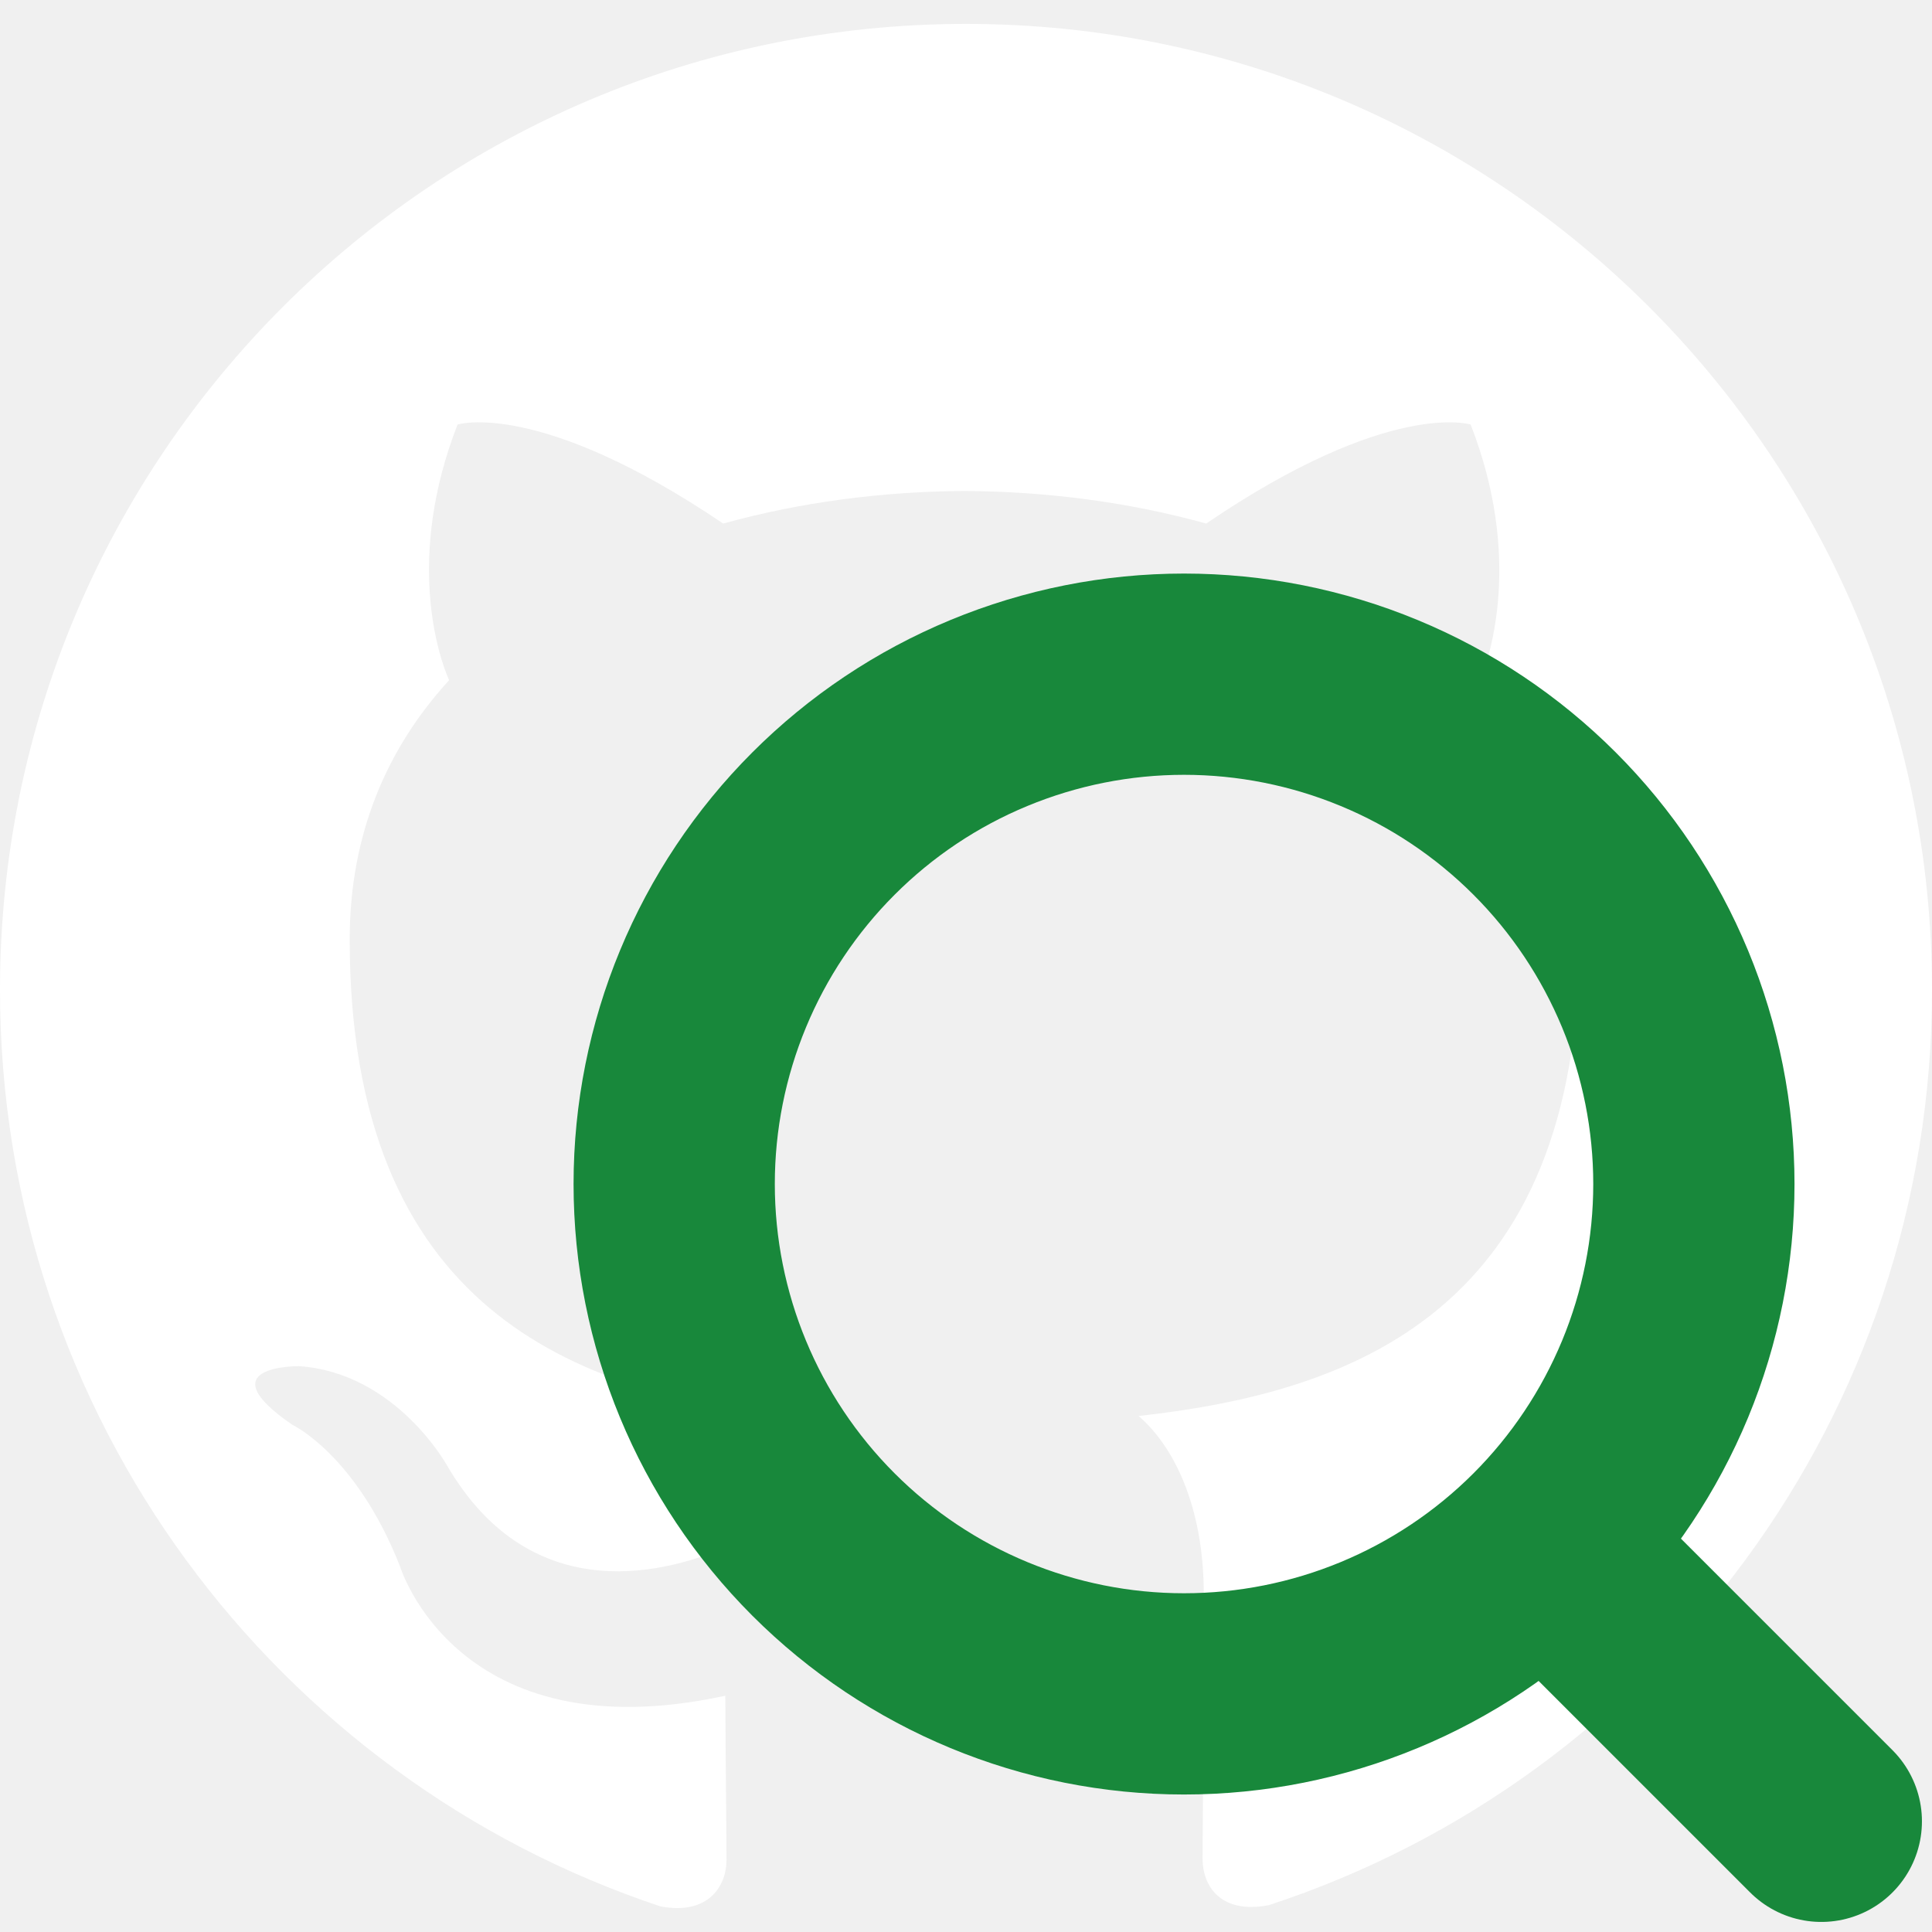
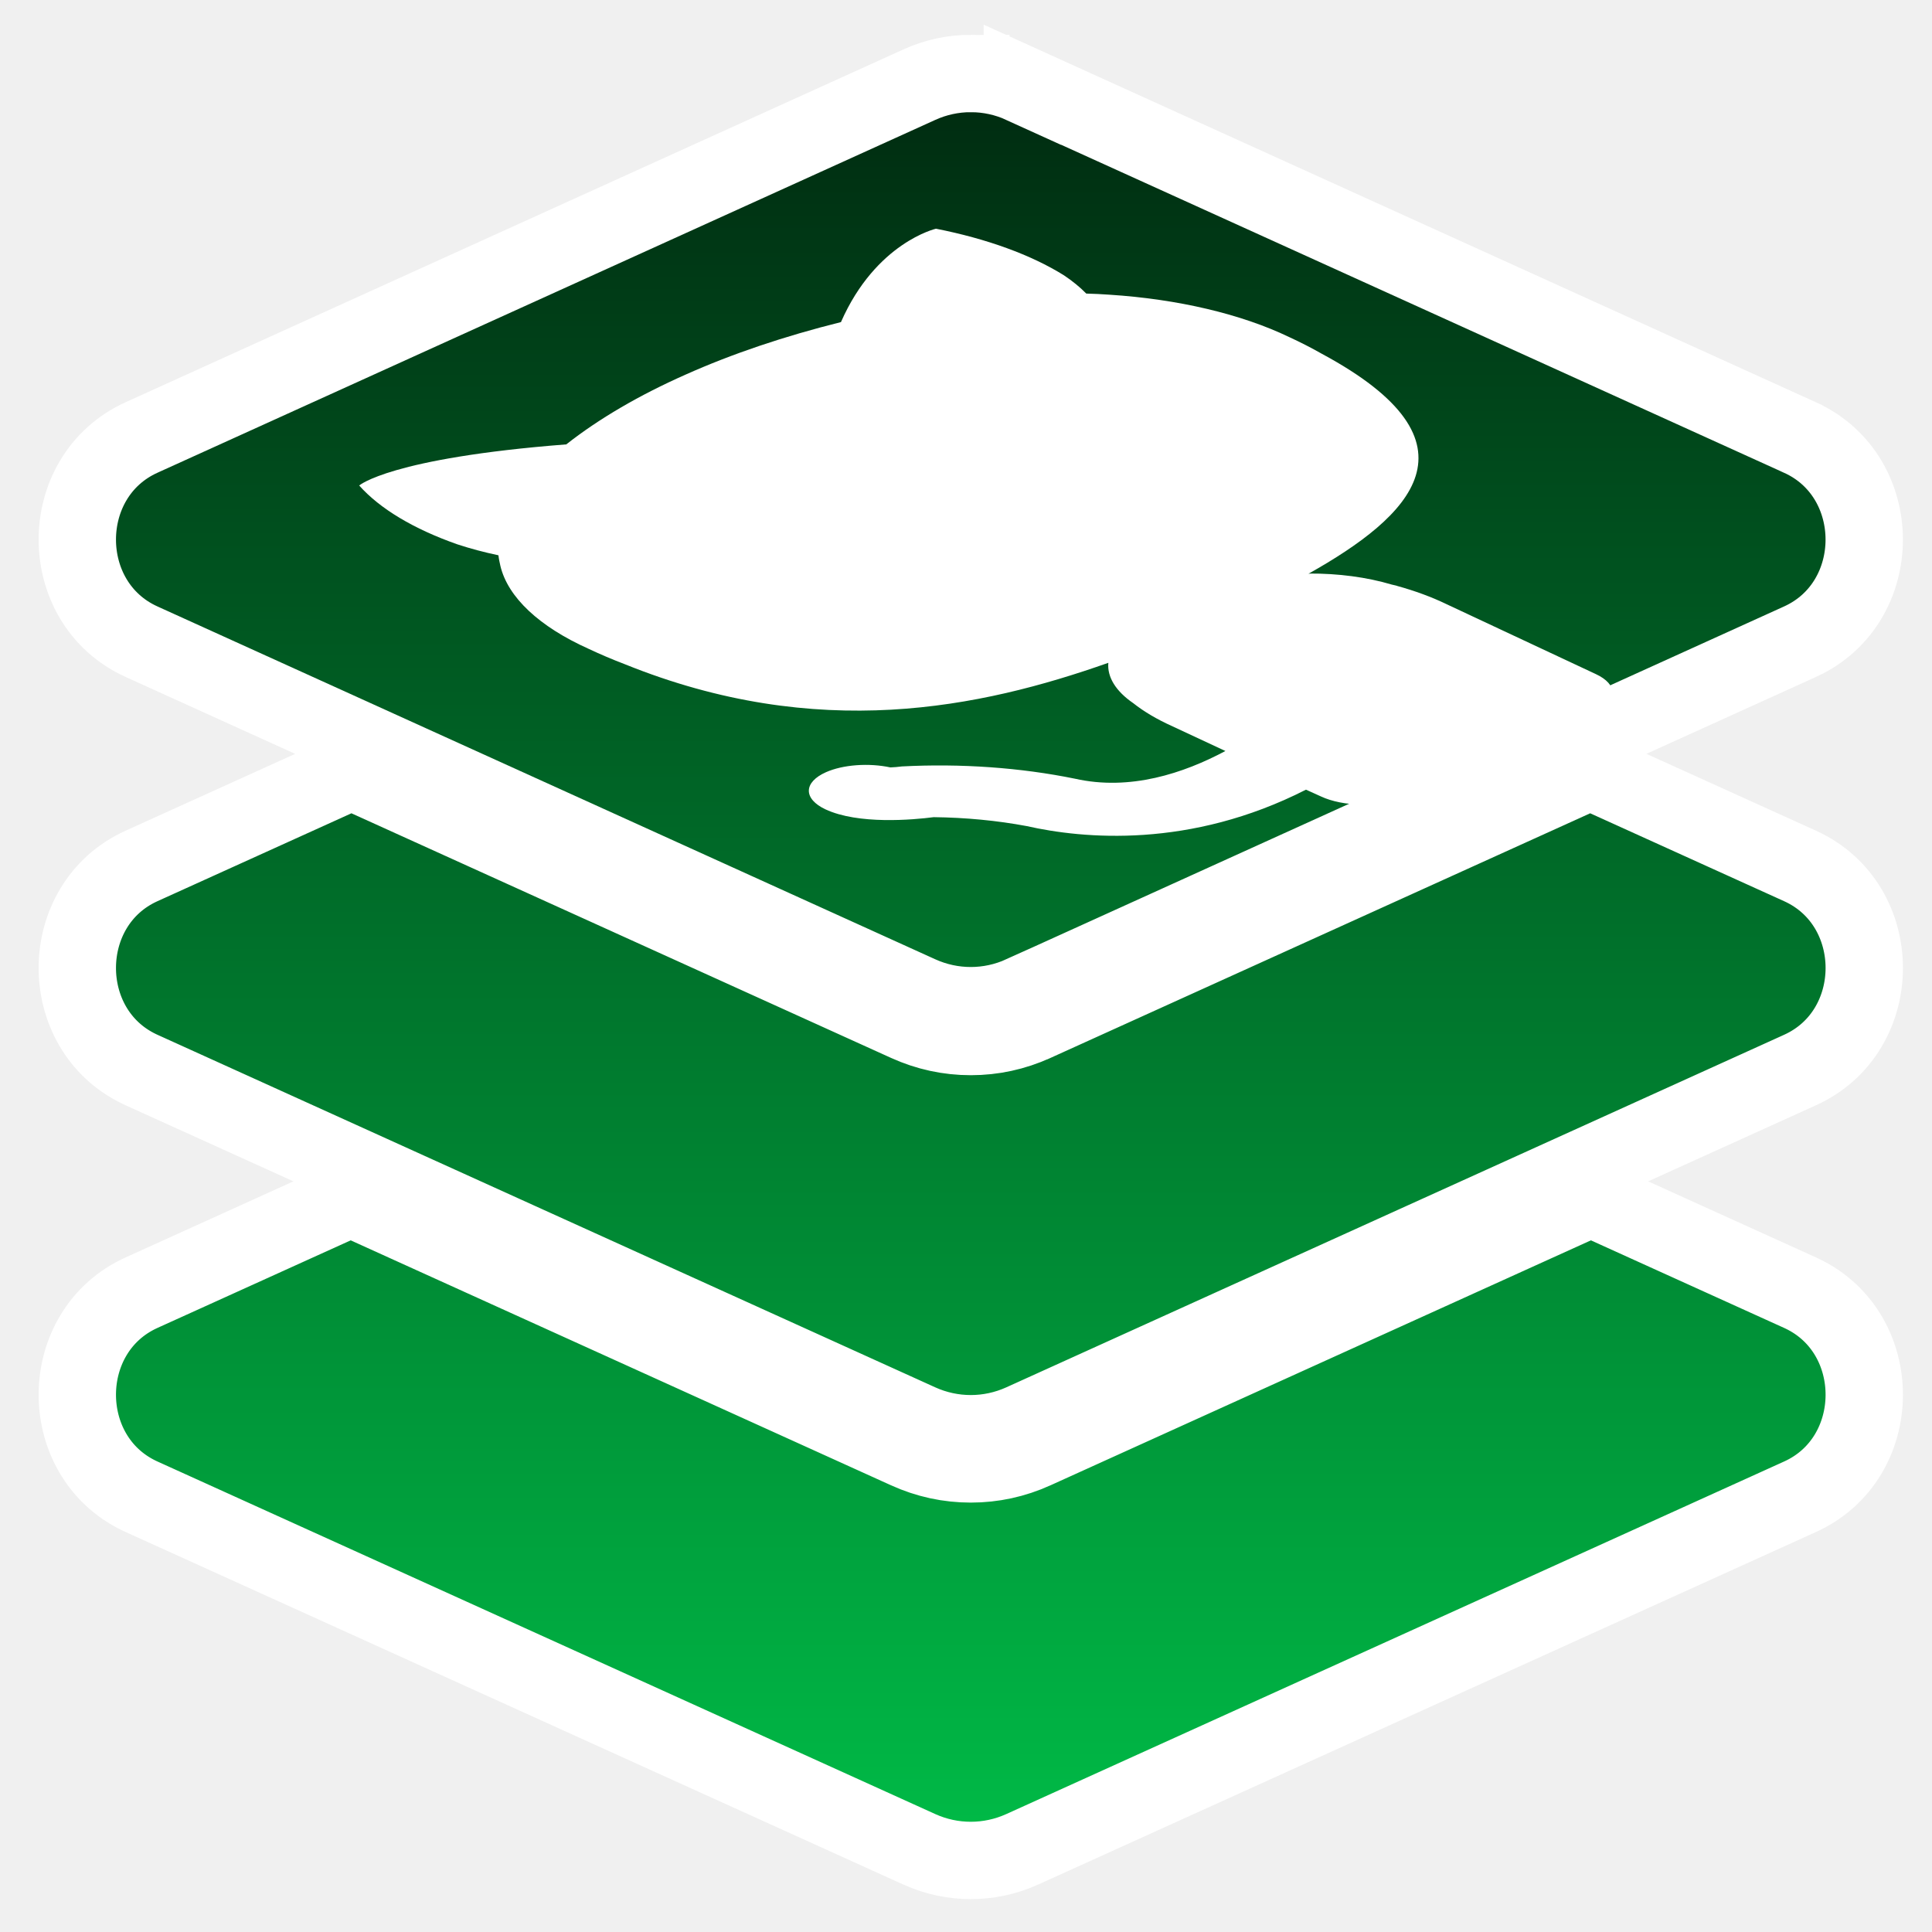
- <svg xmlns="http://www.w3.org/2000/svg" width="24" height="24" viewBox="0 0 24 24" fill="none">
-   <g clip-path="url(#clip0_0_3)">
-     <path d="M12 0.297C5.37 0.297 0 5.67 0 12.297C0 17.6 3.438 22.097 8.205 23.682C8.805 23.795 9.025 23.424 9.025 23.105C9.025 22.82 9.015 22.065 9.01 21.065C5.672 21.789 4.968 19.455 4.968 19.455C4.422 18.07 3.633 17.7 3.633 17.7C2.546 16.956 3.717 16.971 3.717 16.971C4.922 17.055 5.555 18.207 5.555 18.207C6.625 20.042 8.364 19.512 9.05 19.205C9.158 18.429 9.467 17.9 9.81 17.6C7.145 17.3 4.344 16.268 4.344 11.67C4.344 10.36 4.809 9.29 5.579 8.45C5.444 8.147 5.039 6.927 5.684 5.274C5.684 5.274 6.689 4.952 8.984 6.504C9.944 6.237 10.964 6.105 11.984 6.099C13.004 6.105 14.024 6.237 14.984 6.504C17.264 4.952 18.269 5.274 18.269 5.274C18.914 6.927 18.509 8.147 18.389 8.45C19.154 9.29 19.619 10.36 19.619 11.67C19.619 16.28 16.814 17.295 14.144 17.59C14.564 17.95 14.954 18.686 14.954 19.81C14.954 21.416 14.939 22.706 14.939 23.096C14.939 23.411 15.149 23.786 15.764 23.666C20.565 22.092 24 17.592 24 12.297C24 5.67 18.627 0.297 12 0.297Z" fill="white" />
-     <path d="M22.625 22.625L19.187 19.187M19.187 19.187C19.775 18.599 20.241 17.901 20.56 17.132C20.878 16.364 21.042 15.54 21.042 14.708C21.042 13.877 20.878 13.053 20.56 12.285C20.241 11.516 19.775 10.818 19.187 10.23C18.599 9.642 17.901 9.175 17.132 8.857C16.364 8.539 15.54 8.375 14.708 8.375C13.877 8.375 13.053 8.539 12.285 8.857C11.516 9.175 10.818 9.642 10.23 10.23C9.042 11.418 8.375 13.029 8.375 14.708C8.375 16.388 9.042 17.999 10.23 19.187C11.418 20.375 13.029 21.042 14.708 21.042C16.388 21.042 17.999 20.375 19.187 19.187Z" stroke="#18883B" stroke-width="2.5" stroke-linecap="round" stroke-linejoin="round" />
+ <svg xmlns="http://www.w3.org/2000/svg" width="999" height="999" fill="none" viewBox="0 0 999 999">
+   <g clip-path="url(#a)">
+     <path fill="url(#b)" stroke="#fff" stroke-width="40" d="m830.885 623.144 99.914 45.287 1.029.478c43.202 20.587 42.859 85.128-1.029 105.017L528.602 956.229l-.005.003c-16.985 7.693-36.277 7.694-53.262 0l-.005-.003L73.15 773.926l-1.029-.479c-43.202-20.587-42.859-85.128 1.03-105.016l99.931-45.288 8.257-3.741 8.257 3.742L469.037 749.82h-.001c10.494 4.755 21.528 7.143 32.939 7.143 11.416 0 22.464-2.391 32.931-7.14l.007-.003 279.458-126.676 8.257-3.743zm-.379-220.824 100.293 45.459c44.234 20.046 44.234 85.45 0 105.495L528.602 735.578l-.005.003c-16.986 7.693-36.277 7.693-53.262 0l-.005-.003L73.15 553.274l-1.029-.478c-43.202-20.587-42.86-85.128 1.028-105.017l100.313-45.459 8.257-3.742 8.257 3.743 279.057 126.501c10.495 4.755 21.53 7.144 32.942 7.144 11.416 0 22.464-2.391 32.931-7.14l.007-.002L813.992 402.32l8.257-3.742zM501.983 38.002a64.2 64.2 0 0 1 26.642 5.79l.001-.001L930.79 226.25l.001.001c44.222 20.067 44.222 85.471 0 105.538l-.002.001-402.182 182.443-.001-.001c-16.991 7.717-36.291 7.717-53.282 0L73.144 331.791l-.003-.001c-44.222-20.067-44.222-85.489 0-105.556l.003-.001L475.342 43.791a64.2 64.2 0 0 1 26.641-5.79Z" />
+     <g clip-path="url(#c)">
+       <path fill="#fff" d="M573.703 152.385a260 260 0 0 0-12.013-.585c-3.217-3.287-7.07-6.44-11.514-9.421-16.971-10.586-39.851-18.921-66.205-24.119 0 0-31.057 7.128-49.127 48.287-29.416 7.336-56.449 16.474-80.358 27.164-24.07 10.678-44.814 22.812-61.67 36.071-91.146 7.084-107.084 21.262-107.084 21.262 10.667 11.999 28.205 22.51 50.759 30.422 6.67 2.196 13.786 4.093 21.246 5.663.195 1.827.6 3.752 1.006 5.485 3.861 16.198 19.985 31.36 45.59 42.869a269 269 0 0 0 18.696 7.946c99.799 40.363 183.869 22.648 250.067-.7-.648 7.369 3.867 14.677 12.891 20.867 5.494 4.361 12.271 8.365 20.137 11.898l27.508 12.828c-21.585 11.525-49.307 20.747-77.8 14.33-28.149-5.749-59.073-7.941-89.49-6.345a62 62 0 0 1-5.95.506c-5.484-1.174-11.594-1.568-17.526-1.131s-11.406 1.685-15.703 3.579l-.106.047c-5.596 2.492-8.766 5.906-8.817 9.498s3.021 7.068 8.544 9.669c16.988 7.98 45.221 5.459 56.007 4.064 16.465.182 32.761 1.745 48.075 4.609 29.186 6.586 84.382 11.776 144.423-18.822l2.101.94 5.712 2.587c5.569 2.597 13.14 4.095 21.048 4.164s15.504-1.297 21.118-3.796l99.779-44.425c5.614-2.499 8.785-5.928 8.817-9.532.031-3.603-3.08-7.087-8.649-9.684 0 0-66.188-31.018-77.317-36.208-7.571-3.665-16.199-6.844-25.64-9.448l-.169-.04.211.021c-.926-.257-1.789-.409-2.714-.648-12.761-3.803-27.68-5.785-42.815-5.687l.695.092-.844-.007c52.759-29.615 92.728-67.509 6.896-113.707-5.329-3.033-11.005-5.937-17.002-8.7-24.708-11.864-57.475-19.585-92.813-21.863" />
+     </g>
  </g>
  <defs>
-     <clipPath id="clip0_0_3">
-       <rect width="24" height="24" fill="white" />
+     <clipPath id="a">
+       <path fill="#fff" d="M0 0h999v999H0z" />
    </clipPath>
+     <clipPath id="c">
+       <path fill="#fff" d="M24 284.176 532 58l503.975 235.007-508 226.176z" />
+     </clipPath>
+     <linearGradient id="b" x1="501.975" x2="501.975" y1="58.002" y2="942.002" gradientUnits="userSpaceOnUse">
+       <stop stop-color="#002d11" />
+       <stop offset="1" stop-color="#00b946" />
+     </linearGradient>
  </defs>
</svg>
